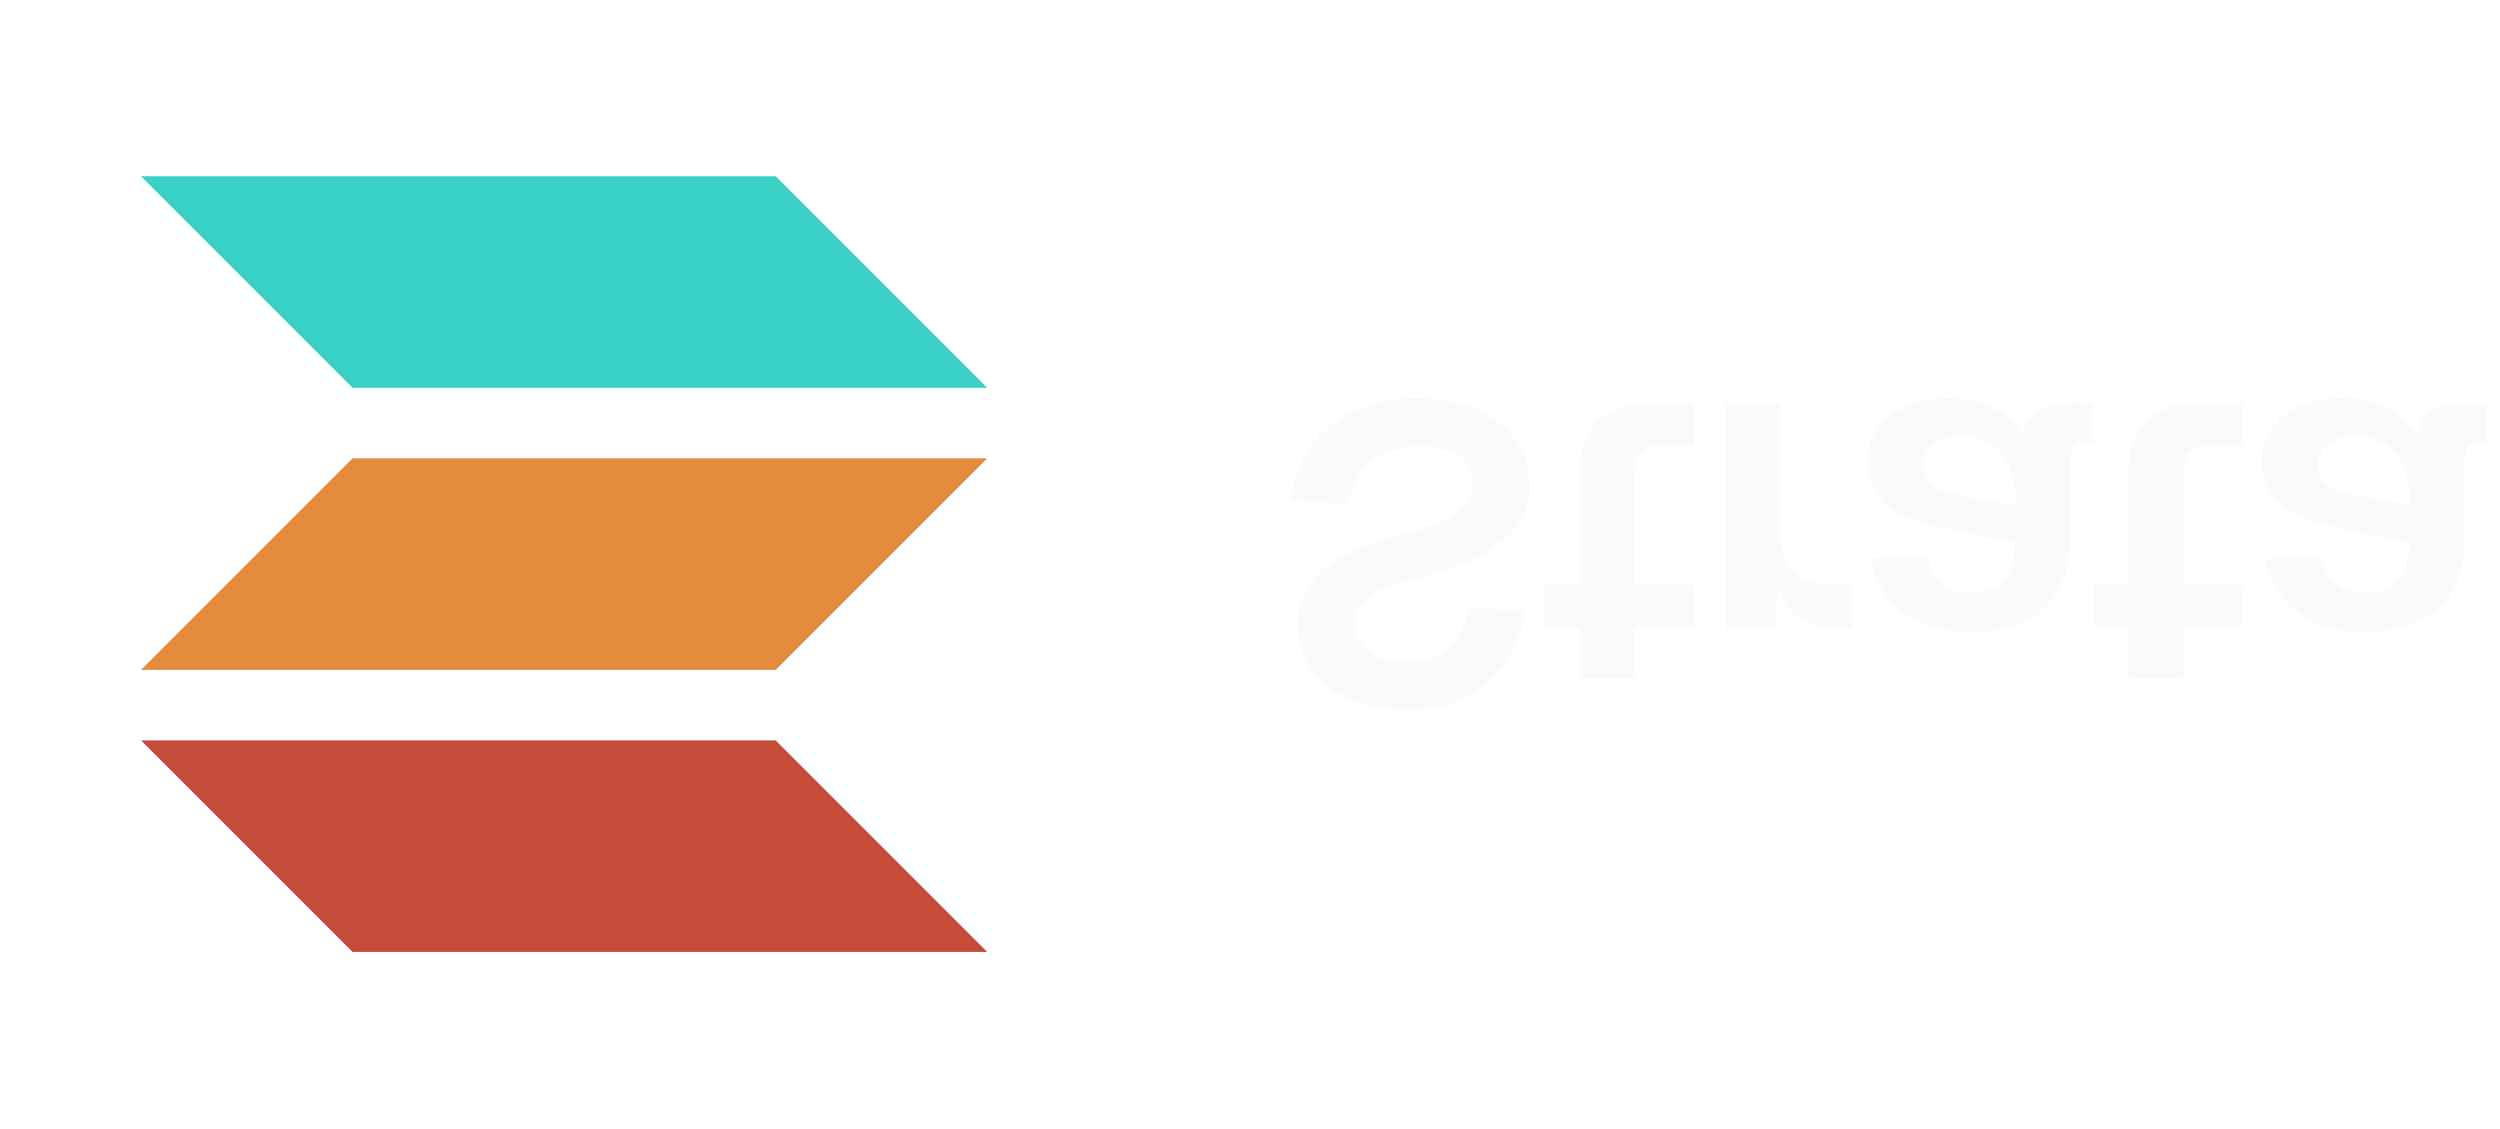
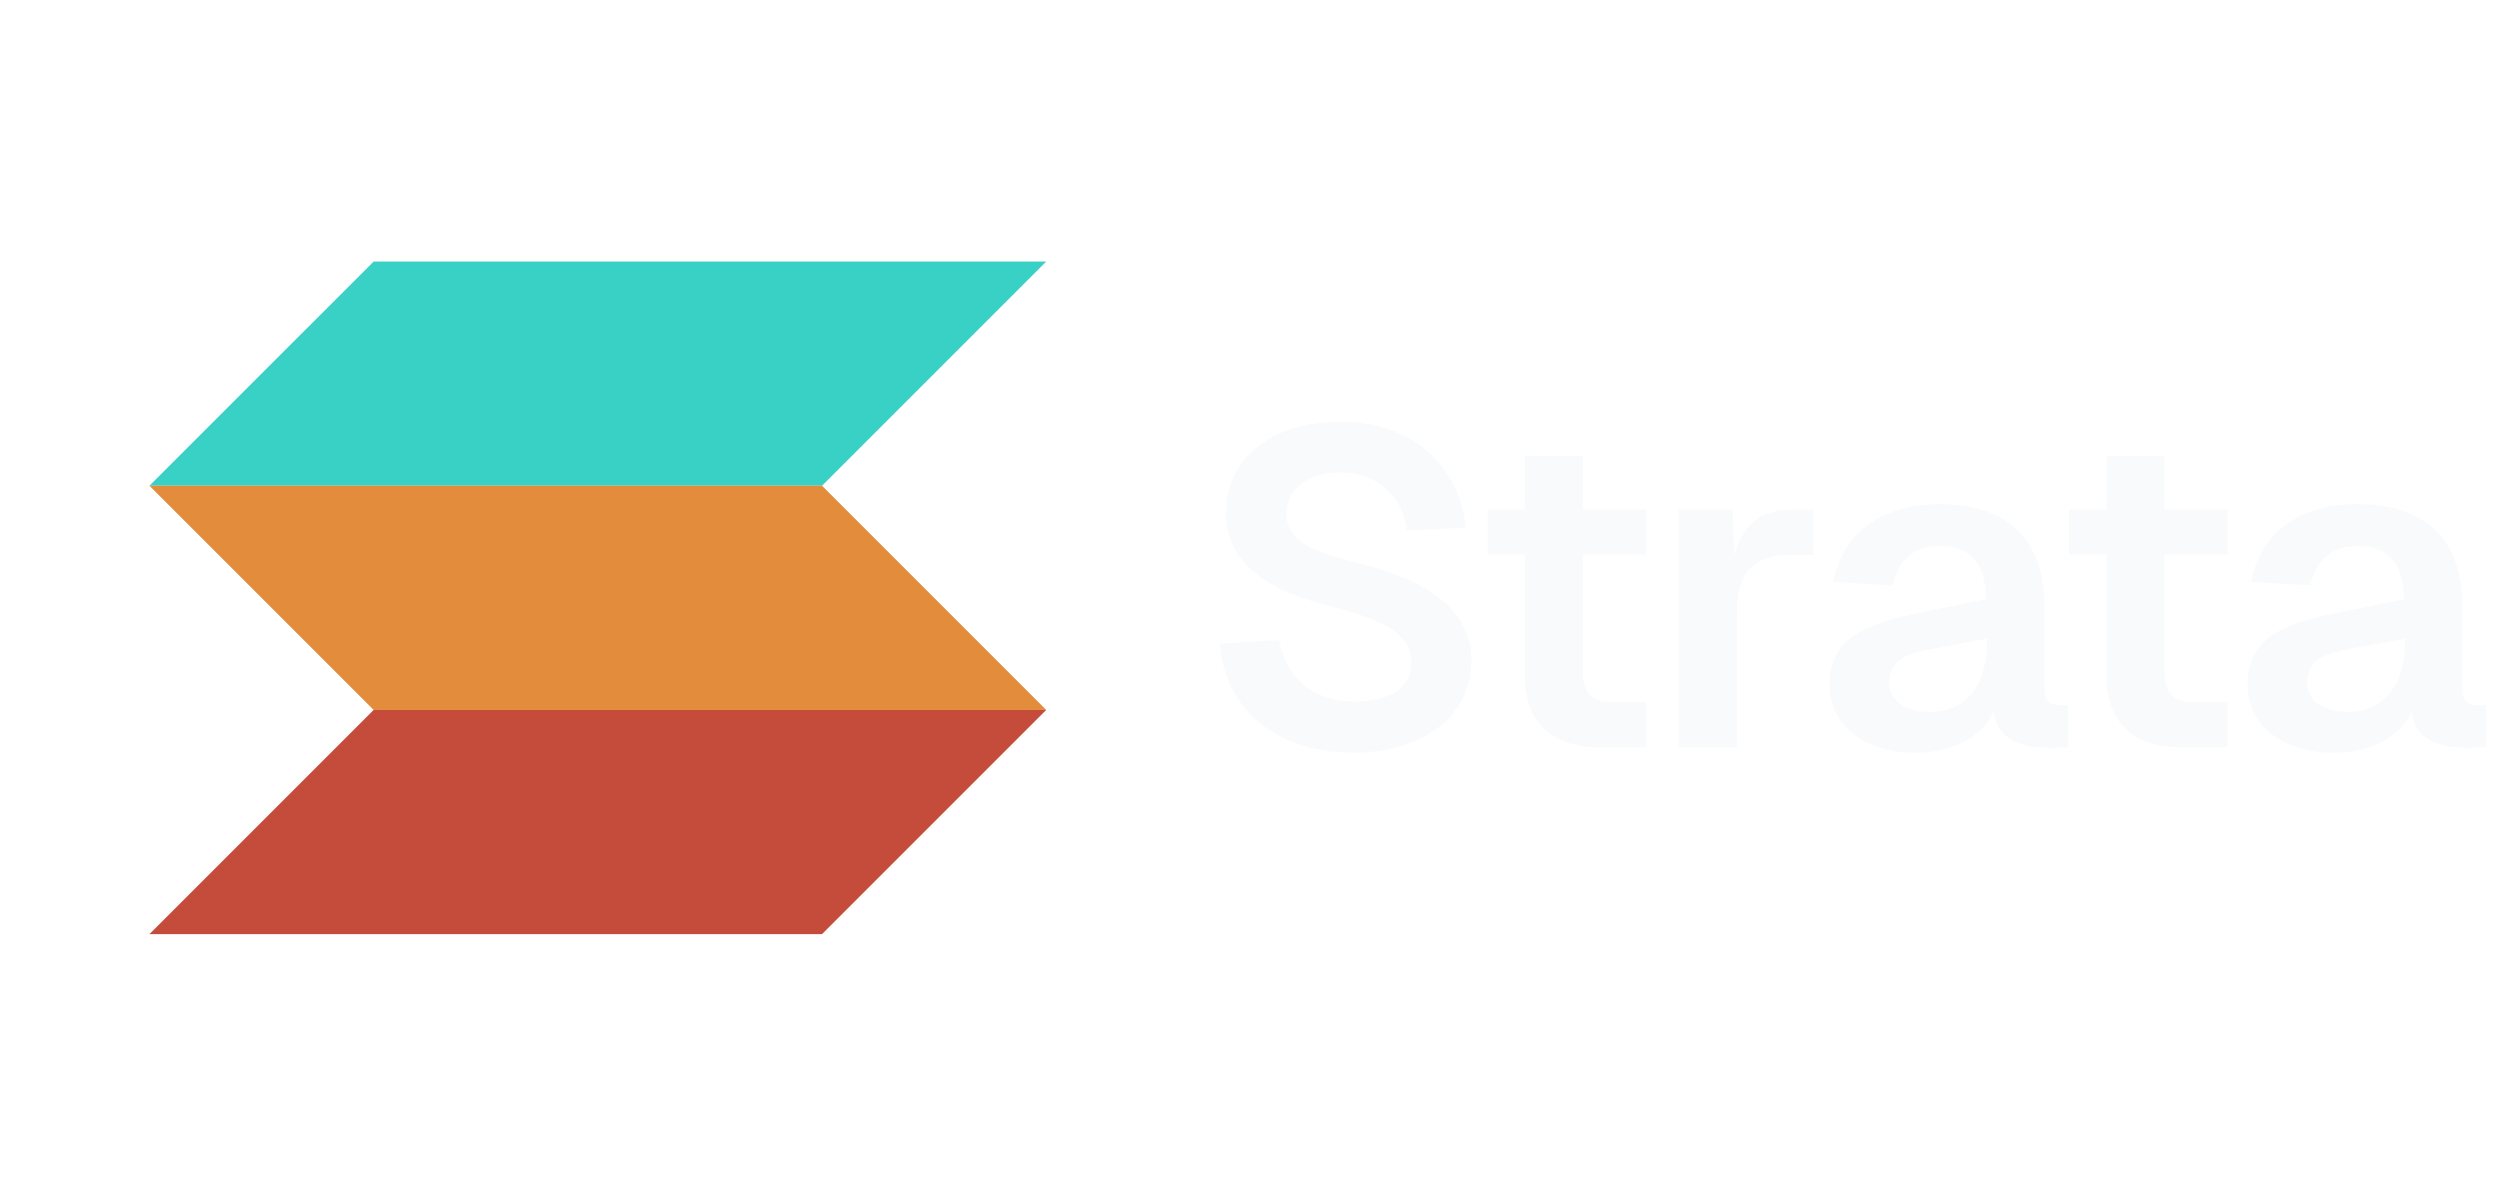
- <svg xmlns="http://www.w3.org/2000/svg" viewBox="0 0 283.632 128">
-   <path d="M 16 20 H 88 L 112 44 H 40 Z" fill="#39D0C6" />
-   <path d="M 40 52 H 112 L 88 76 H 16 Z" fill="#E28C3C" />
-   <path d="M 16 84 H 88 L 112 108 H 40 Z" fill="#C54B3A" />
-   <g transform="translate(144, 80)">
-     <path d="M8.93-22.80L2.59-23.18C3.12-30.29 8.78-34.85 16.85-34.85C23.81-34.85 29.52-31.34 29.52-24.91C29.52-19.54 24.62-16.32 17.52-14.59C13.78-13.63 9.79-12.67 9.70-9.31C9.65-6.62 12.05-4.85 15.46-4.85C19.39-4.85 22.13-7.30 22.61-11.04L28.94-10.75C28.18-4.03 23.14 0.58 15.55 0.58C8.21 0.58 3.26-3.22 3.26-9.26C3.26-14.78 8.11-17.66 14.88-19.30C20.64-20.78 23.09-22.37 23.09-25.20C23.14-27.94 20.69-29.38 17.09-29.38C12.43-29.38 9.70-26.78 8.93-22.80M35.23-3.07L35.23-8.83L31.25-8.83L31.25-13.63L35.23-13.63L35.23-26.45C35.23-31.63 38.06-34.27 43.30-34.27L48.19-34.27L48.19-29.42L44.35-29.42C42.43-29.42 41.47-28.42 41.47-26.45L41.47-13.63L48.19-13.63L48.19-8.83L41.47-8.83L41.47-3.07M51.70-8.83L51.70-34.27L57.94-34.27L57.94-19.78C57.94-15.70 59.62-13.68 63.70-13.68L66.14-13.68L66.14-8.83L63.74-8.83C60.48-8.83 58.61-10.46 57.65-13.78L57.50-8.83M68.26-16.56L74.59-16.94C75.22-14.16 76.94-12.72 79.63-12.72C82.94-12.72 84.58-14.59 84.62-18.43L77.47-19.87C71.52-21.07 67.87-22.66 67.87-27.60C67.87-32.11 71.90-34.85 76.99-34.85C81.41-34.85 84.29-32.93 85.44-30.43C85.92-34.37 90-34.32 91.97-34.32L93.41-34.27L93.41-29.76L92.45-29.76C91.49-29.76 90.86-29.38 90.86-27.89L90.86-19.20C90.86-12.05 86.98-8.26 79.63-8.26C73.39-8.26 69.26-11.33 68.26-16.56M74.26-27.41C74.26-24.48 76.70-24.14 79.92-23.52L84.72-22.66L84.72-22.94C84.72-27.98 82.13-30.48 78.67-30.48C75.70-30.48 74.26-29.14 74.26-27.41M97.49-3.07L97.49-8.83L93.50-8.83L93.50-13.63L97.49-13.63L97.49-26.45C97.49-31.63 100.32-34.27 105.55-34.27L110.45-34.27L110.45-29.42L106.61-29.42C104.69-29.42 103.73-28.42 103.73-26.45L103.73-13.63L110.45-13.63L110.45-8.83L103.73-8.83L103.73-3.07M112.99-16.56L119.33-16.94C119.95-14.16 121.68-12.72 124.37-12.72C127.68-12.72 129.31-14.59 129.36-18.43L122.21-19.87C116.26-21.07 112.61-22.66 112.61-27.60C112.61-32.11 116.64-34.85 121.73-34.85C126.14-34.85 129.02-32.93 130.18-30.43C130.66-34.37 134.74-34.32 136.70-34.32L138.14-34.27L138.14-29.76L137.18-29.76C136.22-29.76 135.60-29.38 135.60-27.89L135.60-19.20C135.60-12.05 131.71-8.26 124.37-8.26C118.13-8.26 114-11.33 112.99-16.56M118.99-27.41C118.99-24.48 121.44-24.14 124.66-23.52L129.46-22.66L129.46-22.94C129.46-27.98 126.86-30.48 123.41-30.48C120.43-30.48 118.99-29.14 118.99-27.41" fill="#F8FAFC" />
+ <svg xmlns="http://www.w3.org/2000/svg" viewBox="0 0 267.632 128">
+   <path d="M 40 28 H 112 L 88 52 H 16 Z" fill="#39D0C6" />
+   <path d="M 16 52 H 88 L 112 76 H 40 Z" fill="#E28C3C" />
+   <path d="M 40 76 H 112 L 88 100 H 16 Z" fill="#C54B3A" />
+   <g transform="translate(128, 80)">
+     <path d="M8.93-11.47L2.59-11.09C3.12-3.98 8.78 0.58 16.85 0.58C23.81 0.58 29.52-2.93 29.52-9.36C29.52-14.74 24.62-17.95 17.52-19.68C13.78-20.64 9.79-21.60 9.70-24.96C9.65-27.65 12.05-29.42 15.46-29.42C19.39-29.42 22.13-26.98 22.61-23.23L28.94-23.52C28.18-30.24 23.14-34.85 15.55-34.85C8.21-34.85 3.26-31.06 3.26-25.01C3.26-19.49 8.11-16.61 14.88-14.98C20.64-13.49 23.09-11.90 23.09-9.07C23.14-6.34 20.69-4.90 17.09-4.90C12.43-4.90 9.70-7.49 8.93-11.47M35.23-31.20L35.23-25.44L31.25-25.44L31.25-20.64L35.23-20.64L35.23-7.82C35.23-2.64 38.06 0 43.30 0L48.19 0L48.19-4.85L44.35-4.85C42.43-4.85 41.47-5.86 41.47-7.82L41.47-20.64L48.19-20.64L48.19-25.44L41.47-25.44L41.47-31.20M51.70-25.44L51.70 0L57.94 0L57.94-14.50C57.94-18.58 59.62-20.59 63.70-20.59L66.14-20.59L66.14-25.44L63.74-25.44C60.48-25.44 58.61-23.81 57.65-20.50L57.50-25.44M68.26-17.71L74.59-17.33C75.22-20.11 76.94-21.55 79.63-21.55C82.94-21.55 84.58-19.68 84.62-15.84L77.47-14.40C71.52-13.20 67.87-11.62 67.87-6.67C67.87-2.16 71.90 0.58 76.99 0.58C81.41 0.58 84.29-1.34 85.44-3.84C85.92 0.10 90 0.05 91.97 0.05L93.41 0L93.41-4.51L92.45-4.51C91.49-4.51 90.86-4.90 90.86-6.38L90.86-15.07C90.86-22.22 86.98-26.02 79.63-26.02C73.39-26.02 69.26-22.94 68.26-17.71M74.26-6.86C74.26-9.79 76.70-10.13 79.92-10.75L84.72-11.62L84.72-11.33C84.72-6.29 82.13-3.79 78.67-3.79C75.70-3.79 74.26-5.14 74.26-6.86M97.49-31.20L97.49-25.44L93.50-25.44L93.50-20.64L97.49-20.64L97.49-7.82C97.49-2.64 100.32 0 105.55 0L110.45 0L110.45-4.85L106.61-4.85C104.69-4.85 103.73-5.86 103.73-7.82L103.73-20.64L110.45-20.64L110.45-25.44L103.73-25.44L103.73-31.20M112.99-17.71L119.33-17.33C119.95-20.11 121.68-21.55 124.37-21.55C127.68-21.55 129.31-19.68 129.36-15.84L122.21-14.40C116.26-13.20 112.61-11.62 112.61-6.67C112.61-2.16 116.64 0.58 121.73 0.58C126.14 0.58 129.02-1.34 130.18-3.84C130.66 0.10 134.74 0.05 136.70 0.05L138.14 0L138.14-4.51L137.18-4.51C136.22-4.51 135.60-4.90 135.60-6.38L135.60-15.07C135.60-22.22 131.71-26.02 124.37-26.02C118.13-26.02 114-22.94 112.99-17.71M118.99-6.86C118.99-9.79 121.44-10.13 124.66-10.75L129.46-11.62L129.46-11.33C129.46-6.29 126.86-3.79 123.41-3.79C120.43-3.79 118.99-5.14 118.99-6.86" fill="#F8FAFC" />
  </g>
</svg>
